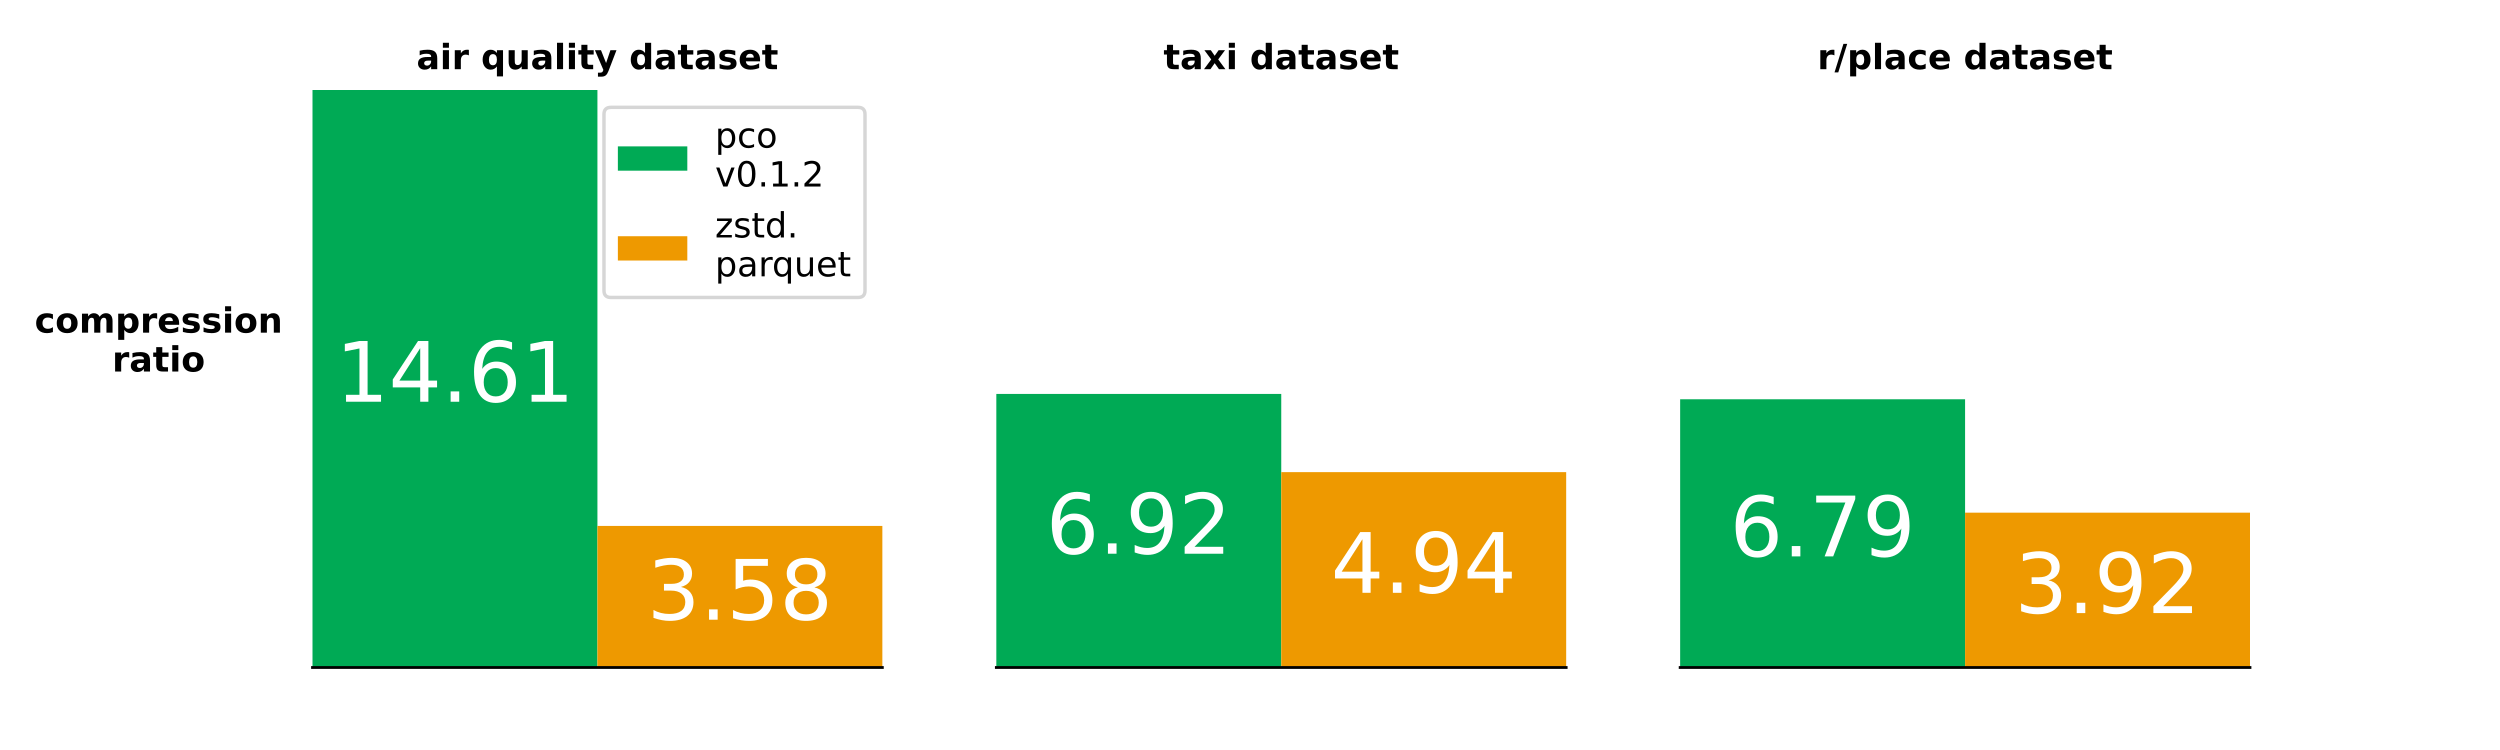
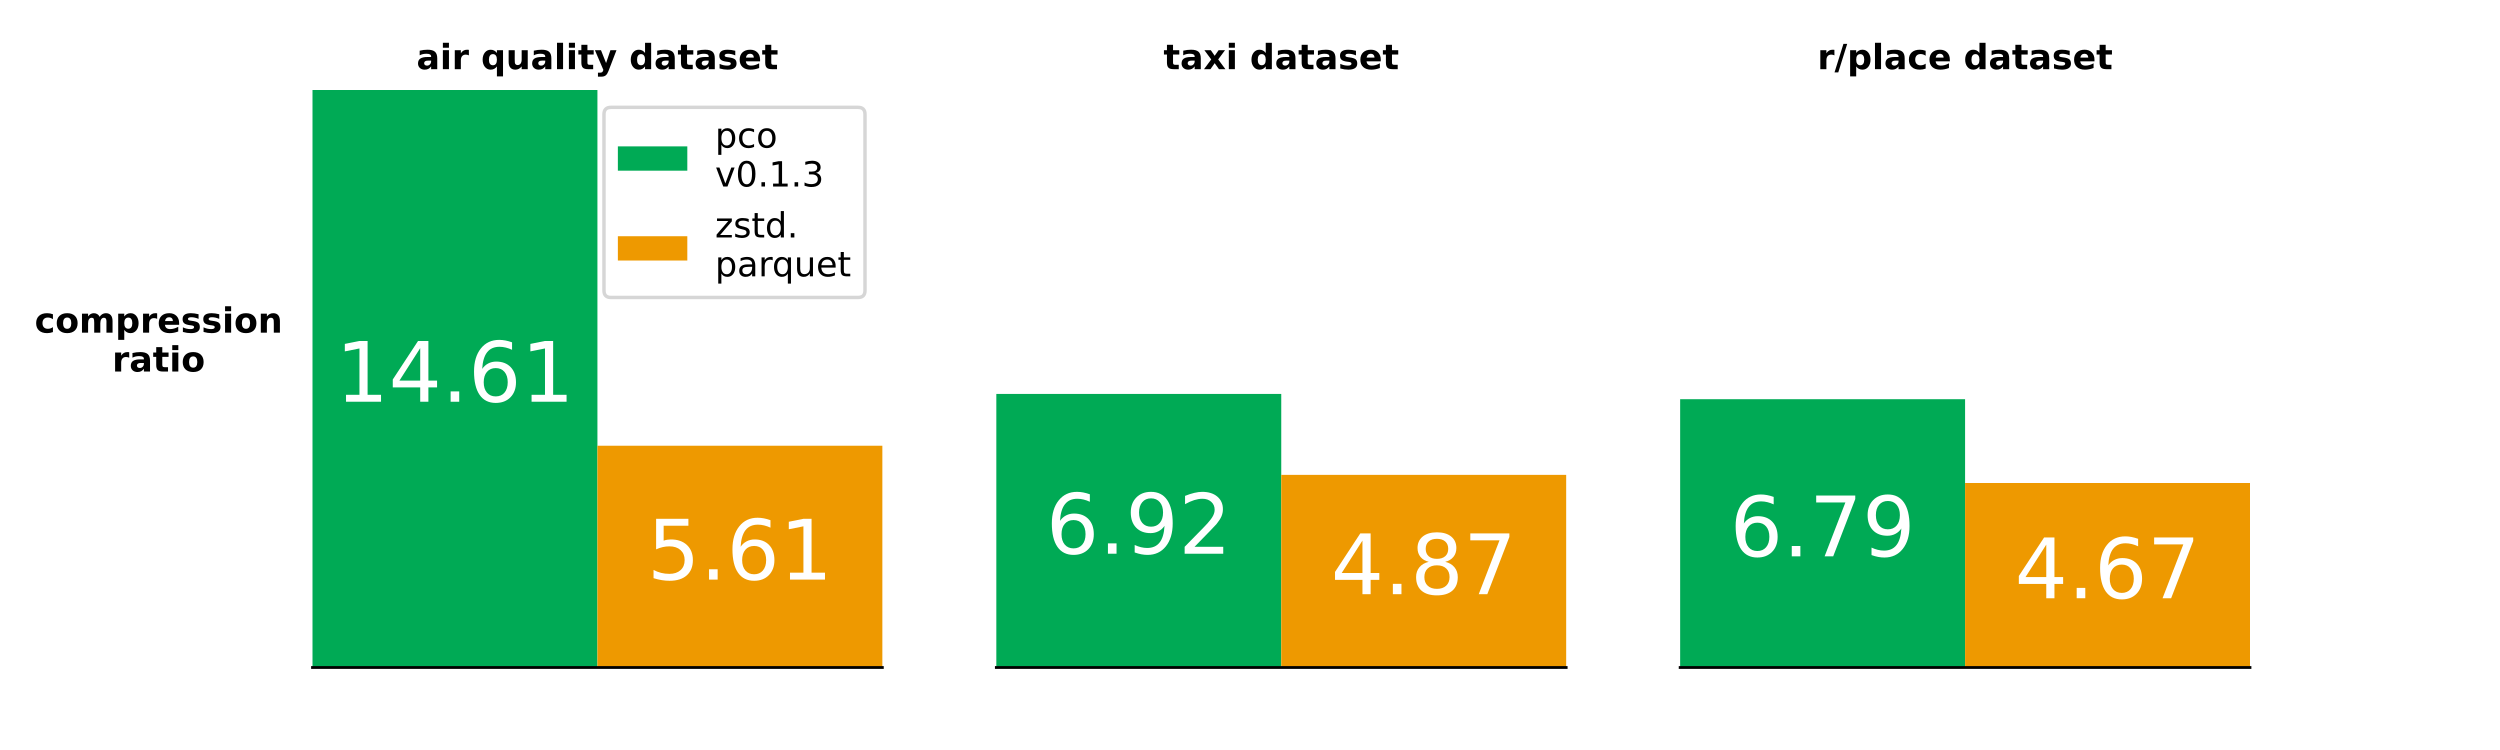
<svg xmlns="http://www.w3.org/2000/svg" xmlns:xlink="http://www.w3.org/1999/xlink" width="960" height="288" viewBox="0 0 720 216">
  <defs>
-     <style>*{stroke-linejoin:round;stroke-linecap:butt}</style>
+     <style>
+             *{stroke-linejoin:round;stroke-linecap:butt}
+         </style>
  </defs>
  <g id="figure_1">
    <path id="patch_1" d="M0 216h720V0H0z" style="fill:#fff" />
    <g id="axes_1">
      <path id="patch_2" d="M90 192.24h164.118V25.92H90z" style="fill:#fff" />
-       <path id="patch_3" d="M90 192.24h82.059V25.92H90z" clip-path="url(#pf5e86b150e)" style="fill:#0a5" />
-       <path id="patch_4" d="M172.059 192.24h82.059v-40.774h-82.06z" clip-path="url(#pf5e86b150e)" style="fill:#e90" />
+       <path id="patch_3" d="M90 192.24h82.059V25.92H90z" clip-path="url(#p4fcf5eea01)" style="fill:#0a5" />
+       <path id="patch_4" d="M172.059 192.24h82.059v-63.873h-82.06z" clip-path="url(#p4fcf5eea01)" style="fill:#e90" />
      <g id="matplotlib.axis_2">
        <g id="text_1">
          <g transform="matrix(.1 0 0 -.1 9.983 95.802)">
            <defs>
              <path id="DejaVuSans-Bold-63" d="M3366 3391v-913q-228 156-458 231t-477 75q-468 0-729-273t-261-764q0-491 261-765 261-273 729-273 263 0 499 78 236 79 436 232V103Q3103 6 2833-42q-270-49-542-49-947 0-1482 486-534 486-534 1352t534 1351q535 486 1482 486 275 0 542-48t533-145z" transform="scale(.01563)" />
              <path id="DejaVuSans-Bold-6f" d="M2203 2784q-372 0-567-267t-195-770q0-503 195-771 195-267 567-267 366 0 559 267 194 268 194 771t-194 770q-193 267-559 267zm0 800q903 0 1411-488 508-487 508-1349 0-863-508-1351Q3106-91 2203-91q-906 0-1417 487-511 488-511 1351 0 862 511 1349 511 488 1417 488z" transform="scale(.01563)" />
              <path id="DejaVuSans-Bold-6d" d="M3781 2919q213 325 505 495t642 170q603 0 919-372 316-371 316-1081V0H5038v1825q3 41 4 84 2 44 2 125 0 372-110 539-109 168-353 168-318 0-492-263-173-262-180-759V0H2784v1825q0 581-100 748-100 168-356 168-322 0-497-264t-175-755V0H531v3500h1125v-512q207 296 474 446t589 150q362 0 640-175 279-175 422-490z" transform="scale(.01563)" />
              <path id="DejaVuSans-Bold-70" d="M1656 506v-1837H538v4831h1118v-512q232 306 513 451t647 145q647 0 1062-514 416-514 416-1323T3878 423Q3463-91 2816-91q-366 0-647 145-281 146-513 452zm744 2266q-359 0-552-264-192-264-192-761t192-761q193-264 552-264t548 262q190 263 190 763t-190 762q-189 263-548 263z" transform="scale(.01563)" />
              <path id="DejaVuSans-Bold-72" d="M3138 2547q-147 69-293 101-145 33-292 33-431 0-664-277-233-276-233-791V0H538v3500h1118v-575q216 344 495 501 280 158 671 158 56 0 121-5 66-4 191-20l4-1012z" transform="scale(.01563)" />
              <path id="DejaVuSans-Bold-65" d="M4031 1759v-318H1416q40-394 284-591t681-197q353 0 723 105 371 105 762 317V213Q3469 63 3072-14t-794-77q-950 0-1477 483-526 483-526 1355 0 856 517 1346 517 491 1424 491 825 0 1320-497 495-496 495-1328zm-1150 372q0 319-186 514-186 196-486 196-325 0-528-183t-253-527h1453z" transform="scale(.01563)" />
              <path id="DejaVuSans-Bold-73" d="M3272 3391v-850q-359 150-694 225-334 75-631 75-319 0-474-80-154-80-154-245 0-135 117-207 117-71 420-106l197-28q860-109 1156-359 297-250 297-785 0-559-413-841Q2681-91 1863-91q-347 0-718 55-370 55-761 164v850q335-162 686-244 352-81 714-81 329 0 494 90 166 91 166 270 0 150-114 223t-455 114l-197 25q-747 94-1047 347t-300 769q0 556 381 824 382 269 1169 269 310 0 650-47 341-46 741-146z" transform="scale(.01563)" />
              <path id="DejaVuSans-Bold-69" d="M538 3500h1118V0H538v3500zm0 1363h1118v-913H538v913z" transform="scale(.01563)" />
              <path id="DejaVuSans-Bold-6e" d="M4056 2131V0H2931v1631q0 453-20 625t-70 253q-66 110-179 171-112 61-256 61-350 0-550-271-200-270-200-748V0H538v3500h1118v-512q253 306 537 451 285 145 629 145 606 0 920-372 314-371 314-1081z" transform="scale(.01563)" />
            </defs>
            <use xlink:href="#DejaVuSans-Bold-63" />
            <use xlink:href="#DejaVuSans-Bold-6f" x="59.277" />
            <use xlink:href="#DejaVuSans-Bold-6d" x="127.979" />
            <use xlink:href="#DejaVuSans-Bold-70" x="232.178" />
            <use xlink:href="#DejaVuSans-Bold-72" x="303.76" />
            <use xlink:href="#DejaVuSans-Bold-65" x="353.076" />
            <use xlink:href="#DejaVuSans-Bold-73" x="420.898" />
            <use xlink:href="#DejaVuSans-Bold-73" x="480.42" />
            <use xlink:href="#DejaVuSans-Bold-69" x="539.941" />
            <use xlink:href="#DejaVuSans-Bold-6f" x="574.219" />
            <use xlink:href="#DejaVuSans-Bold-6e" x="642.92" />
          </g>
          <g transform="matrix(.1 0 0 -.1 32.31 107)">
            <defs>
              <path id="DejaVuSans-Bold-61" d="M2106 1575q-350 0-527-119-176-118-176-350 0-212 142-333 143-120 396-120 315 0 531 226 216 227 216 568v128h-582zm1710 422V0H2688v519q-225-319-507-465-281-145-684-145-544 0-883 317-339 318-339 824 0 616 423 903 424 288 1330 288h660v87q0 266-210 389-209 124-653 124-359 0-669-72-309-72-575-216v853q360 88 722 133 363 45 725 45 947 0 1367-373 421-373 421-1214z" transform="scale(.01563)" />
              <path id="DejaVuSans-Bold-74" d="M1759 4494v-994h1154v-800H1759V1216q0-244 97-330t385-86h575V0h-960q-662 0-939 276-276 277-276 940v1484H84v800h557v994h1118z" transform="scale(.01563)" />
            </defs>
            <use xlink:href="#DejaVuSans-Bold-72" />
            <use xlink:href="#DejaVuSans-Bold-61" x="49.316" />
            <use xlink:href="#DejaVuSans-Bold-74" x="116.797" />
            <use xlink:href="#DejaVuSans-Bold-69" x="164.6" />
            <use xlink:href="#DejaVuSans-Bold-6f" x="198.877" />
          </g>
        </g>
      </g>
      <path id="patch_5" d="M90 192.24h164.118" style="fill:none;stroke:#000;stroke-width:.8;stroke-linejoin:miter;stroke-linecap:square" />
      <g id="text_2" style="fill:#fff" transform="matrix(.24 0 0 -.24 96.676 115.703)">
        <defs>
          <path id="DejaVuSans-31" d="M794 531h1031v3560L703 3866v575l1116 225h631V531h1031V0H794v531z" transform="scale(.01563)" />
          <path id="DejaVuSans-34" d="M2419 4116 825 1625h1594v2491zm-166 550h794V1625h666v-525h-666V0h-628v1100H313v609l1940 2957z" transform="scale(.01563)" />
          <path id="DejaVuSans-2e" d="M684 794h660V0H684v794z" transform="scale(.01563)" />
          <path id="DejaVuSans-36" d="M2113 2584q-425 0-674-291-248-290-248-796 0-503 248-796 249-292 674-292t673 292q248 293 248 796 0 506-248 796-248 291-673 291zm1253 1979v-575q-238 112-480 171-242 60-480 60-625 0-955-422-329-422-376-1275 184 272 462 417 279 145 613 145 703 0 1111-427 408-426 408-1160 0-719-425-1154Q2819-91 2113-91q-810 0-1238 620-428 621-428 1799 0 1106 525 1764t1409 658q238 0 480-47t505-140z" transform="scale(.01563)" />
        </defs>
        <use xlink:href="#DejaVuSans-31" />
        <use xlink:href="#DejaVuSans-34" x="63.623" />
        <use xlink:href="#DejaVuSans-2e" x="127.246" />
        <use xlink:href="#DejaVuSans-36" x="159.033" />
        <use xlink:href="#DejaVuSans-31" x="222.656" />
      </g>
-       <g id="text_3" style="fill:#fff" transform="matrix(.24 0 0 -.24 186.37 178.476)">
-         <defs>
-           <path id="DejaVuSans-33" d="M2597 2516q453-97 707-404 255-306 255-756 0-690-475-1069Q2609-91 1734-91q-293 0-604 58T488 141v609q262-153 574-231 313-78 654-78 593 0 904 234t311 681q0 413-289 645-289 233-804 233h-544v519h569q465 0 712 186t247 536q0 359-255 551-254 193-729 193-260 0-557-57-297-56-653-174v562q360 100 674 150t592 50q719 0 1137-327 419-326 419-882 0-388-222-655t-631-370z" transform="scale(.01563)" />
+       <g id="text_3" style="fill:#fff" transform="matrix(.24 0 0 -.24 186.37 166.926)">
+         <defs>
          <path id="DejaVuSans-35" d="M691 4666h2478v-532H1269V2991q137 47 274 70 138 23 276 23 781 0 1237-428 457-428 457-1159 0-753-469-1171Q2575-91 1722-91q-294 0-599 50Q819 9 494 109v635q281-153 581-228t634-75q541 0 856 284 316 284 316 772 0 487-316 771-315 285-856 285-253 0-505-56-251-56-513-175v2344z" transform="scale(.01563)" />
-           <path id="DejaVuSans-38" d="M2034 2216q-450 0-708-241-257-241-257-662 0-422 257-663 258-241 708-241t709 242q260 243 260 662 0 421-258 662-257 241-711 241zm-631 268q-406 100-633 378-226 279-226 679 0 559 398 884 399 325 1092 325 697 0 1094-325t397-884q0-400-227-679-226-278-629-378 456-106 710-416 255-309 255-755 0-679-414-1042Q2806-91 2034-91q-771 0-1186 362-414 363-414 1042 0 446 256 755 257 310 713 416zm-231 997q0-362 226-565 227-203 636-203 407 0 636 203 230 203 230 565 0 363-230 566-229 203-636 203-409 0-636-203-226-203-226-566z" transform="scale(.01563)" />
-         </defs>
-         <use xlink:href="#DejaVuSans-33" />
-         <use xlink:href="#DejaVuSans-2e" x="63.623" />
-         <use xlink:href="#DejaVuSans-35" x="95.41" />
-         <use xlink:href="#DejaVuSans-38" x="159.033" />
+         </defs>
+         <use xlink:href="#DejaVuSans-35" />
+         <use xlink:href="#DejaVuSans-2e" x="63.623" />
+         <use xlink:href="#DejaVuSans-36" x="95.41" />
+         <use xlink:href="#DejaVuSans-31" x="159.033" />
      </g>
      <g id="text_4" transform="matrix(.1 0 0 -.1 119.96 19.92)">
        <defs>
          <path id="DejaVuSans-Bold-71" d="M2181 2772q-356 0-545-263-189-262-189-762t189-763q189-262 545-262 360 0 549 262 189 263 189 763t-189 762q-189 263-549 263zm738-2266q-231-309-510-453-278-144-643-144-647 0-1063 514-415 515-415 1324t415 1320q416 511 1063 511 365 0 643-144 279-143 510-453v519h1125v-4831H2919V506z" transform="scale(.01563)" />
          <path id="DejaVuSans-Bold-75" d="M500 1363v2137h1125v-350q0-284-3-714t-3-573q0-422 22-608t75-271q68-109 179-169 111-59 255-59 350 0 550 269t200 747v1728h1119V0H2900v506q-253-306-536-452-283-145-623-145-607 0-924 372T500 1363z" transform="scale(.01563)" />
          <path id="DejaVuSans-Bold-6c" d="M538 4863h1118V0H538v4863z" transform="scale(.01563)" />
          <path id="DejaVuSans-Bold-79" d="M78 3500h1119l941-2375 800 2375h1118L2584-331q-221-585-517-817-295-233-779-233H641v734h350q284 0 413 91 130 90 202 325l32 97L78 3500z" transform="scale(.01563)" />
          <path id="DejaVuSans-Bold-64" d="M2919 2988v1875h1125V0H2919v506q-231-309-510-453-278-144-643-144-647 0-1063 514-415 515-415 1324t415 1323q416 514 1063 514 362 0 642-145t511-451zM2181 722q360 0 549 262 189 263 189 763t-189 762q-189 263-549 263-356 0-545-263-189-262-189-762t189-763q189-262 545-262z" transform="scale(.01563)" />
        </defs>
        <use xlink:href="#DejaVuSans-Bold-61" />
        <use xlink:href="#DejaVuSans-Bold-69" x="67.48" />
        <use xlink:href="#DejaVuSans-Bold-72" x="101.758" />
        <use xlink:href="#DejaVuSans-Bold-20" x="151.074" />
        <use xlink:href="#DejaVuSans-Bold-71" x="185.889" />
        <use xlink:href="#DejaVuSans-Bold-75" x="257.471" />
        <use xlink:href="#DejaVuSans-Bold-61" x="328.662" />
        <use xlink:href="#DejaVuSans-Bold-6c" x="396.143" />
        <use xlink:href="#DejaVuSans-Bold-69" x="430.42" />
        <use xlink:href="#DejaVuSans-Bold-74" x="464.697" />
        <use xlink:href="#DejaVuSans-Bold-79" x="512.5" />
        <use xlink:href="#DejaVuSans-Bold-20" x="577.686" />
        <use xlink:href="#DejaVuSans-Bold-64" x="612.5" />
        <use xlink:href="#DejaVuSans-Bold-61" x="684.082" />
        <use xlink:href="#DejaVuSans-Bold-74" x="751.563" />
        <use xlink:href="#DejaVuSans-Bold-61" x="799.365" />
        <use xlink:href="#DejaVuSans-Bold-73" x="866.846" />
        <use xlink:href="#DejaVuSans-Bold-65" x="926.367" />
        <use xlink:href="#DejaVuSans-Bold-74" x="994.189" />
      </g>
      <g id="legend_1">
        <path id="patch_6" d="M175.946 85.672h71.172q2 0 2-2V32.92q0-2-2-2h-71.172q-2 0-2 2v50.752q0 2 2 2z" style="fill:#fff;opacity:.8;stroke:#ccc;stroke-linejoin:miter" />
        <path id="patch_7" d="M177.946 49.157h20v-7h-20z" style="fill:#0a5" />
        <g id="text_5">
          <g transform="matrix(.1 0 0 -.1 205.946 42.518)">
            <defs>
              <path id="DejaVuSans-70" d="M1159 525v-1856H581v4831h578v-531q182 312 458 463 277 152 661 152 638 0 1036-506 399-506 399-1331T3314 415Q2916-91 2278-91q-384 0-661 152-276 152-458 464zm1957 1222q0 634-261 995t-717 361q-457 0-718-361t-261-995q0-634 261-995t718-361q456 0 717 361t261 995z" transform="scale(.01563)" />
              <path id="DejaVuSans-63" d="M3122 3366v-538q-244 135-489 202t-495 67q-560 0-870-355-309-354-309-995t309-996q310-354 870-354 250 0 495 67t489 202V134Q2881 22 2623-34q-257-57-548-57-791 0-1257 497-465 497-465 1341 0 856 470 1346 471 491 1290 491 265 0 518-55 253-54 491-163z" transform="scale(.01563)" />
              <path id="DejaVuSans-6f" d="M1959 3097q-462 0-731-361t-269-989q0-628 267-989 268-361 733-361 460 0 728 362 269 363 269 988 0 622-269 986-268 364-728 364zm0 487q750 0 1178-488 429-487 429-1349 0-859-429-1349Q2709-91 1959-91q-753 0-1180 489-426 490-426 1349 0 862 426 1349 427 488 1180 488z" transform="scale(.01563)" />
            </defs>
            <use xlink:href="#DejaVuSans-70" />
            <use xlink:href="#DejaVuSans-63" x="63.477" />
            <use xlink:href="#DejaVuSans-6f" x="118.457" />
          </g>
          <g transform="matrix(.1 0 0 -.1 205.946 53.716)">
            <defs>
              <path id="DejaVuSans-76" d="M191 3500h609L1894 563l1094 2937h609L2284 0h-781L191 3500z" transform="scale(.01563)" />
              <path id="DejaVuSans-30" d="M2034 4250q-487 0-733-480-245-479-245-1442 0-959 245-1439 246-480 733-480 491 0 736 480 246 480 246 1439 0 963-246 1442-245 480-736 480zm0 500q785 0 1199-621 414-620 414-1801 0-1178-414-1799Q2819-91 2034-91q-784 0-1198 620-414 621-414 1799 0 1181 414 1801 414 621 1198 621z" transform="scale(.01563)" />
-               <path id="DejaVuSans-32" d="M1228 531h2203V0H469v531q359 372 979 998 621 627 780 809 303 340 423 576 121 236 121 464 0 372-261 606-261 235-680 235-297 0-627-103-329-103-704-313v638q381 153 712 231 332 78 607 78 725 0 1156-363 431-362 431-968 0-288-108-546-107-257-392-607-78-91-497-524-418-433-1181-1211z" transform="scale(.01563)" />
+               <path id="DejaVuSans-33" d="M2597 2516q453-97 707-404 255-306 255-756 0-690-475-1069Q2609-91 1734-91q-293 0-604 58T488 141v609q262-153 574-231 313-78 654-78 593 0 904 234t311 681q0 413-289 645-289 233-804 233h-544v519h569q465 0 712 186t247 536q0 359-255 551-254 193-729 193-260 0-557-57-297-56-653-174v562q360 100 674 150t592 50q719 0 1137-327 419-326 419-882 0-388-222-655t-631-370z" transform="scale(.01563)" />
            </defs>
            <use xlink:href="#DejaVuSans-76" />
            <use xlink:href="#DejaVuSans-30" x="59.18" />
            <use xlink:href="#DejaVuSans-2e" x="122.803" />
            <use xlink:href="#DejaVuSans-31" x="154.59" />
            <use xlink:href="#DejaVuSans-2e" x="218.213" />
-             <use xlink:href="#DejaVuSans-32" x="250" />
+             <use xlink:href="#DejaVuSans-33" x="250" />
          </g>
        </g>
        <path id="patch_8" d="M177.946 75.033h20v-7h-20z" style="fill:#e90" />
        <g id="text_6">
          <g transform="matrix(.1 0 0 -.1 205.946 68.394)">
            <defs>
              <path id="DejaVuSans-7a" d="M353 3500h2731v-525L922 459h2162V0H275v525l2163 2516H353v459z" transform="scale(.01563)" />
              <path id="DejaVuSans-73" d="M2834 3397v-544q-243 125-506 187-262 63-544 63-428 0-642-131t-214-394q0-200 153-314t616-217l197-44q612-131 870-370t258-667q0-488-386-773Q2250-91 1575-91q-281 0-586 55T347 128v594q319-166 628-249 309-82 613-82 406 0 624 139 219 139 219 392 0 234-158 359-157 125-692 241l-200 47q-534 112-772 345-237 233-237 639 0 494 350 762 350 269 994 269 318 0 599-47 282-46 519-140z" transform="scale(.01563)" />
              <path id="DejaVuSans-74" d="M1172 4494v-994h1184v-447H1172V1153q0-428 117-550t477-122h590V0h-590q-666 0-919 248-253 249-253 905v1900H172v447h422v994h578z" transform="scale(.01563)" />
              <path id="DejaVuSans-64" d="M2906 2969v1894h575V0h-575v525q-181-312-458-464-276-152-664-152-634 0-1033 506-398 507-398 1332t398 1331q399 506 1033 506 388 0 664-152 277-151 458-463zM947 1747q0-634 261-995t717-361q456 0 718 361 263 361 263 995t-263 995q-262 361-718 361t-717-361q-261-361-261-995z" transform="scale(.01563)" />
            </defs>
            <use xlink:href="#DejaVuSans-7a" />
            <use xlink:href="#DejaVuSans-73" x="52.49" />
            <use xlink:href="#DejaVuSans-74" x="104.59" />
            <use xlink:href="#DejaVuSans-64" x="143.799" />
            <use xlink:href="#DejaVuSans-2e" x="207.275" />
          </g>
          <g transform="matrix(.1 0 0 -.1 205.946 79.592)">
            <defs>
              <path id="DejaVuSans-61" d="M2194 1759q-697 0-966-159t-269-544q0-306 202-486 202-179 548-179 479 0 768 339t289 901v128h-572zm1147 238V0h-575v531q-197-318-491-470T1556-91q-537 0-855 302-317 302-317 808 0 590 395 890 396 300 1180 300h807v57q0 397-261 614t-733 217q-300 0-585-72-284-72-546-216v532q315 122 612 182 297 61 578 61 760 0 1135-394 375-393 375-1193z" transform="scale(.01563)" />
              <path id="DejaVuSans-72" d="M2631 2963q-97 56-211 82-114 27-251 27-488 0-749-317t-261-911V0H581v3500h578v-544q182 319 472 473 291 155 707 155 59 0 131-8 72-7 159-23l3-590z" transform="scale(.01563)" />
              <path id="DejaVuSans-71" d="M947 1747q0-634 261-995t717-361q456 0 718 361 263 361 263 995t-263 995q-262 361-718 361t-717-361q-261-361-261-995zM2906 525q-181-312-458-464-276-152-664-152-634 0-1033 506-398 507-398 1332t398 1331q399 506 1033 506 388 0 664-152 277-151 458-463v531h575v-4831h-575V525z" transform="scale(.01563)" />
              <path id="DejaVuSans-75" d="M544 1381v2119h575V1403q0-497 193-746 194-248 582-248 465 0 735 297 271 297 271 810v1984h575V0h-575v538q-209-319-486-474-276-155-642-155-603 0-916 375-312 375-312 1097zm1447 2203z" transform="scale(.01563)" />
              <path id="DejaVuSans-65" d="M3597 1894v-281H953q38-594 358-905t892-311q331 0 642 81t618 244V178Q3153 47 2828-22t-659-69q-838 0-1327 487-489 488-489 1320 0 859 464 1363 464 505 1252 505 706 0 1117-455 411-454 411-1235zm-575 169q-6 471-264 752-258 282-683 282-481 0-770-272t-333-766l2050 4z" transform="scale(.01563)" />
            </defs>
            <use xlink:href="#DejaVuSans-70" />
            <use xlink:href="#DejaVuSans-61" x="63.477" />
            <use xlink:href="#DejaVuSans-72" x="124.756" />
            <use xlink:href="#DejaVuSans-71" x="164.119" />
            <use xlink:href="#DejaVuSans-75" x="227.596" />
            <use xlink:href="#DejaVuSans-65" x="290.975" />
            <use xlink:href="#DejaVuSans-74" x="352.498" />
          </g>
        </g>
      </g>
    </g>
    <g id="axes_2">
      <path id="patch_9" d="M286.941 192.24H451.06V25.92H286.94z" style="fill:#fff" />
-       <path id="patch_10" d="M286.941 192.24H369v-78.784h-82.059z" clip-path="url(#pa8b94958c9)" style="fill:#0a5" />
-       <path id="patch_11" d="M369 192.24h82.059v-56.258H369z" clip-path="url(#pa8b94958c9)" style="fill:#e90" />
+       <path id="patch_10" d="M286.941 192.24H369v-78.784h-82.059z" clip-path="url(#pccf2f68543)" style="fill:#0a5" />
+       <path id="patch_11" d="M369 192.24h82.059v-55.472H369z" clip-path="url(#pccf2f68543)" style="fill:#e90" />
      <path id="patch_12" d="M286.941 192.24H451.06" style="fill:none;stroke:#000;stroke-width:.8;stroke-linejoin:miter;stroke-linecap:square" />
      <g id="text_7" style="fill:#fff" transform="matrix(.24 0 0 -.24 301.252 159.47)">
        <defs>
          <path id="DejaVuSans-39" d="M703 97v575q238-113 481-172 244-59 479-59 625 0 954 420 330 420 377 1277-181-269-460-413-278-144-615-144-700 0-1108 423-408 424-408 1159 0 718 425 1152 425 435 1131 435 810 0 1236-621 427-620 427-1801 0-1103-524-1761Q2575-91 1691-91q-238 0-482 47Q966 3 703 97zm1256 1978q425 0 673 290 249 291 249 798 0 503-249 795-248 292-673 292t-673-292q-248-292-248-795 0-507 248-798 248-290 673-290z" transform="scale(.01563)" />
+           <path id="DejaVuSans-32" d="M1228 531h2203V0H469v531q359 372 979 998 621 627 780 809 303 340 423 576 121 236 121 464 0 372-261 606-261 235-680 235-297 0-627-103-329-103-704-313v638q381 153 712 231 332 78 607 78 725 0 1156-363 431-362 431-968 0-288-108-546-107-257-392-607-78-91-497-524-418-433-1181-1211z" transform="scale(.01563)" />
        </defs>
        <use xlink:href="#DejaVuSans-36" />
        <use xlink:href="#DejaVuSans-2e" x="63.623" />
        <use xlink:href="#DejaVuSans-39" x="95.41" />
        <use xlink:href="#DejaVuSans-32" x="159.033" />
      </g>
-       <g id="text_8" style="fill:#fff" transform="matrix(.24 0 0 -.24 383.31 170.733)">
+       <g id="text_8" style="fill:#fff" transform="matrix(.24 0 0 -.24 383.31 171.126)">
+         <defs>
+           <path id="DejaVuSans-38" d="M2034 2216q-450 0-708-241-257-241-257-662 0-422 257-663 258-241 708-241t709 242q260 243 260 662 0 421-258 662-257 241-711 241zm-631 268q-406 100-633 378-226 279-226 679 0 559 398 884 399 325 1092 325 697 0 1094-325t397-884q0-400-227-679-226-278-629-378 456-106 710-416 255-309 255-755 0-679-414-1042Q2806-91 2034-91q-771 0-1186 362-414 363-414 1042 0 446 256 755 257 310 713 416zm-231 997q0-362 226-565 227-203 636-203 407 0 636 203 230 203 230 565 0 363-230 566-229 203-636 203-409 0-636-203-226-203-226-566z" transform="scale(.01563)" />
+           <path id="DejaVuSans-37" d="M525 4666h3000v-269L1831 0h-659l1594 4134H525v532z" transform="scale(.01563)" />
+         </defs>
        <use xlink:href="#DejaVuSans-34" />
        <use xlink:href="#DejaVuSans-2e" x="63.623" />
-         <use xlink:href="#DejaVuSans-39" x="95.41" />
-         <use xlink:href="#DejaVuSans-34" x="159.033" />
+         <use xlink:href="#DejaVuSans-38" x="95.41" />
+         <use xlink:href="#DejaVuSans-37" x="159.033" />
      </g>
      <g id="text_9" transform="matrix(.1 0 0 -.1 335.082 19.92)">
        <defs>
          <path id="DejaVuSans-Bold-78" d="M1422 1791 159 3500h1185l715-1037 725 1037h1185L2706 1797 4031 0H2847l-788 1106L1281 0H97l1325 1791z" transform="scale(.01563)" />
        </defs>
        <use xlink:href="#DejaVuSans-Bold-74" />
        <use xlink:href="#DejaVuSans-Bold-61" x="47.803" />
        <use xlink:href="#DejaVuSans-Bold-78" x="115.283" />
        <use xlink:href="#DejaVuSans-Bold-69" x="179.785" />
        <use xlink:href="#DejaVuSans-Bold-20" x="214.063" />
        <use xlink:href="#DejaVuSans-Bold-64" x="248.877" />
        <use xlink:href="#DejaVuSans-Bold-61" x="320.459" />
        <use xlink:href="#DejaVuSans-Bold-74" x="387.939" />
        <use xlink:href="#DejaVuSans-Bold-61" x="435.742" />
        <use xlink:href="#DejaVuSans-Bold-73" x="503.223" />
        <use xlink:href="#DejaVuSans-Bold-65" x="562.744" />
        <use xlink:href="#DejaVuSans-Bold-74" x="630.566" />
      </g>
    </g>
    <g id="axes_3">
      <path id="patch_13" d="M483.882 192.24H648V25.92H483.882z" style="fill:#fff" />
-       <path id="patch_14" d="M483.882 192.24h82.06v-77.243h-82.06z" clip-path="url(#pcd4e8c90a0)" style="fill:#0a5" />
-       <path id="patch_15" d="M565.941 192.24H648v-44.586h-82.059z" clip-path="url(#pcd4e8c90a0)" style="fill:#e90" />
+       <path id="patch_14" d="M483.882 192.24h82.06v-77.272h-82.06z" clip-path="url(#p34b0e4448c)" style="fill:#0a5" />
+       <path id="patch_15" d="M565.941 192.24H648v-53.142h-82.059z" clip-path="url(#p34b0e4448c)" style="fill:#e90" />
      <path id="patch_16" d="M483.882 192.24H648" style="fill:none;stroke:#000;stroke-width:.8;stroke-linejoin:miter;stroke-linecap:square" />
-       <g id="text_10" style="fill:#fff" transform="matrix(.24 0 0 -.24 498.193 160.241)">
-         <defs>
-           <path id="DejaVuSans-37" d="M525 4666h3000v-269L1831 0h-659l1594 4134H525v532z" transform="scale(.01563)" />
-         </defs>
+       <g id="text_10" style="fill:#fff" transform="matrix(.24 0 0 -.24 498.193 160.226)">
        <use xlink:href="#DejaVuSans-36" />
        <use xlink:href="#DejaVuSans-2e" x="63.623" />
        <use xlink:href="#DejaVuSans-37" x="95.41" />
        <use xlink:href="#DejaVuSans-39" x="159.033" />
      </g>
-       <g id="text_11" style="fill:#fff" transform="matrix(.24 0 0 -.24 580.252 176.57)">
-         <use xlink:href="#DejaVuSans-33" />
-         <use xlink:href="#DejaVuSans-2e" x="63.623" />
-         <use xlink:href="#DejaVuSans-39" x="95.41" />
-         <use xlink:href="#DejaVuSans-32" x="159.033" />
+       <g id="text_11" style="fill:#fff" transform="matrix(.24 0 0 -.24 580.252 172.292)">
+         <use xlink:href="#DejaVuSans-34" />
+         <use xlink:href="#DejaVuSans-2e" x="63.623" />
+         <use xlink:href="#DejaVuSans-36" x="95.41" />
+         <use xlink:href="#DejaVuSans-37" x="159.033" />
      </g>
      <g id="text_12" transform="matrix(.1 0 0 -.1 523.411 19.92)">
        <defs>
          <path id="DejaVuSans-Bold-2f" d="M1644 4666h694L691-594H0l1644 5260z" transform="scale(.01563)" />
        </defs>
        <use xlink:href="#DejaVuSans-Bold-72" />
        <use xlink:href="#DejaVuSans-Bold-2f" x="49.316" />
        <use xlink:href="#DejaVuSans-Bold-70" x="85.84" />
        <use xlink:href="#DejaVuSans-Bold-6c" x="157.422" />
        <use xlink:href="#DejaVuSans-Bold-61" x="191.699" />
        <use xlink:href="#DejaVuSans-Bold-63" x="259.18" />
        <use xlink:href="#DejaVuSans-Bold-65" x="318.457" />
        <use xlink:href="#DejaVuSans-Bold-20" x="386.279" />
        <use xlink:href="#DejaVuSans-Bold-64" x="421.094" />
        <use xlink:href="#DejaVuSans-Bold-61" x="492.676" />
        <use xlink:href="#DejaVuSans-Bold-74" x="560.156" />
        <use xlink:href="#DejaVuSans-Bold-61" x="607.959" />
        <use xlink:href="#DejaVuSans-Bold-73" x="675.439" />
        <use xlink:href="#DejaVuSans-Bold-65" x="734.961" />
        <use xlink:href="#DejaVuSans-Bold-74" x="802.783" />
      </g>
    </g>
  </g>
  <defs>
-     <clipPath id="pf5e86b150e">
+     <clipPath id="p4fcf5eea01">
      <path d="M90 25.92h164.118v166.32H90z" />
    </clipPath>
-     <clipPath id="pa8b94958c9">
+     <clipPath id="pccf2f68543">
      <path d="M286.941 25.92h164.118v166.32H286.941z" />
    </clipPath>
-     <clipPath id="pcd4e8c90a0">
+     <clipPath id="p34b0e4448c">
      <path d="M483.882 25.92H648v166.32H483.882z" />
    </clipPath>
  </defs>
</svg>
